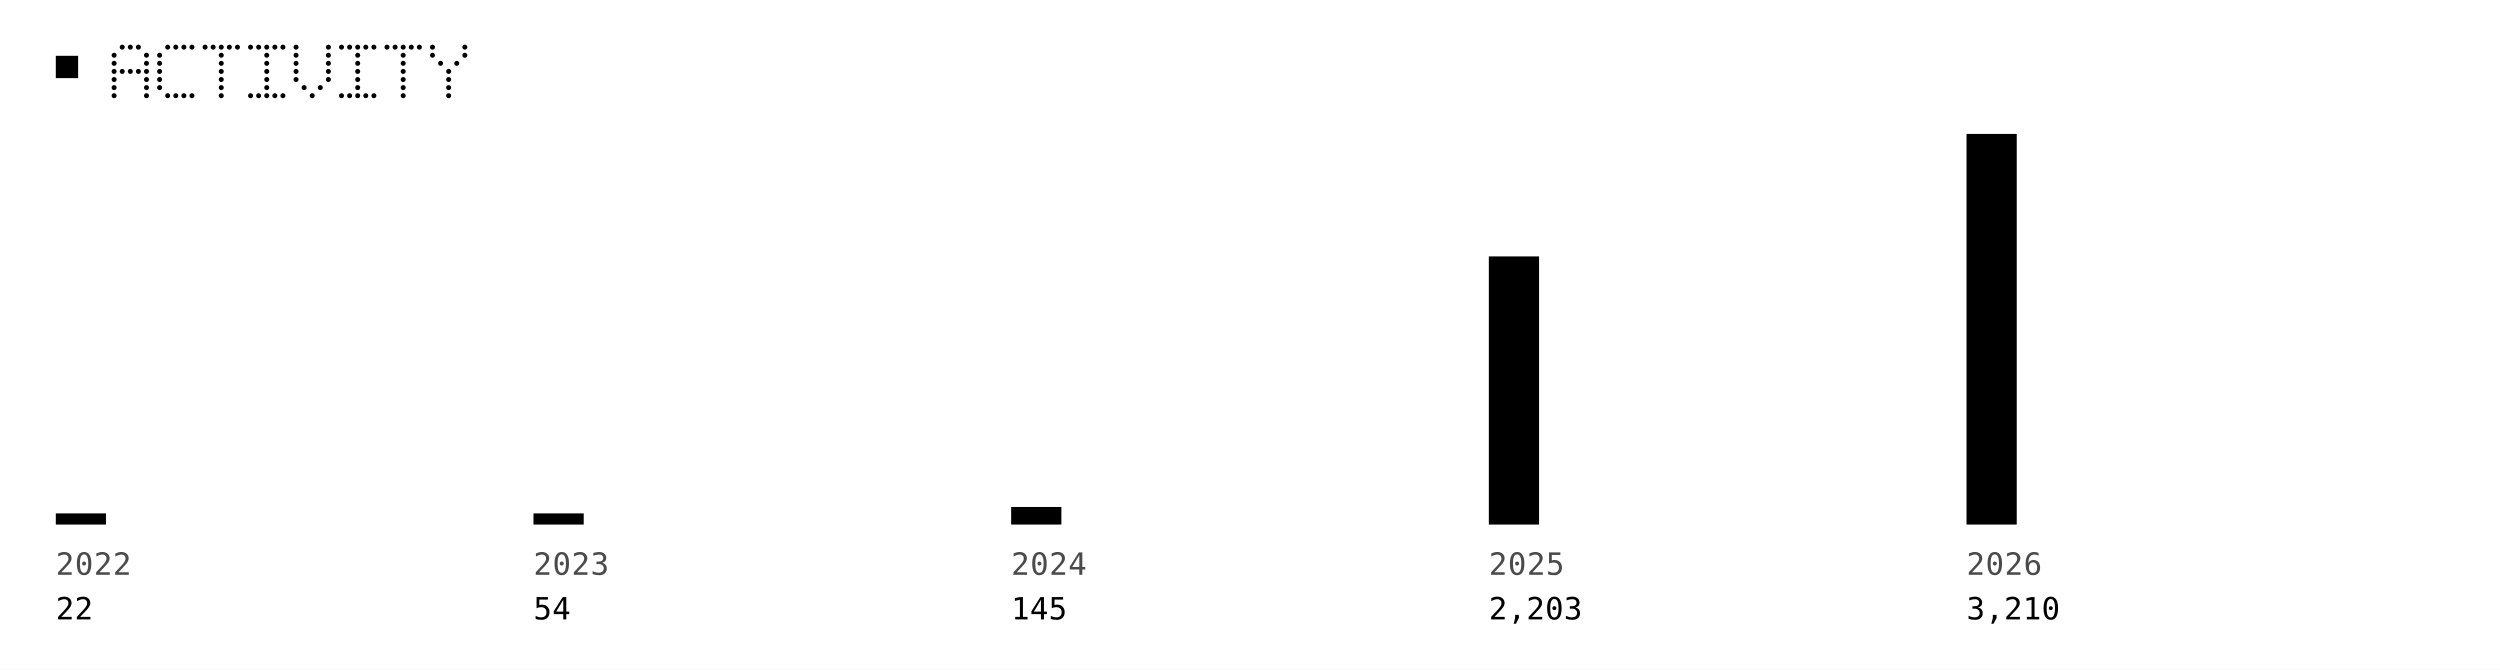
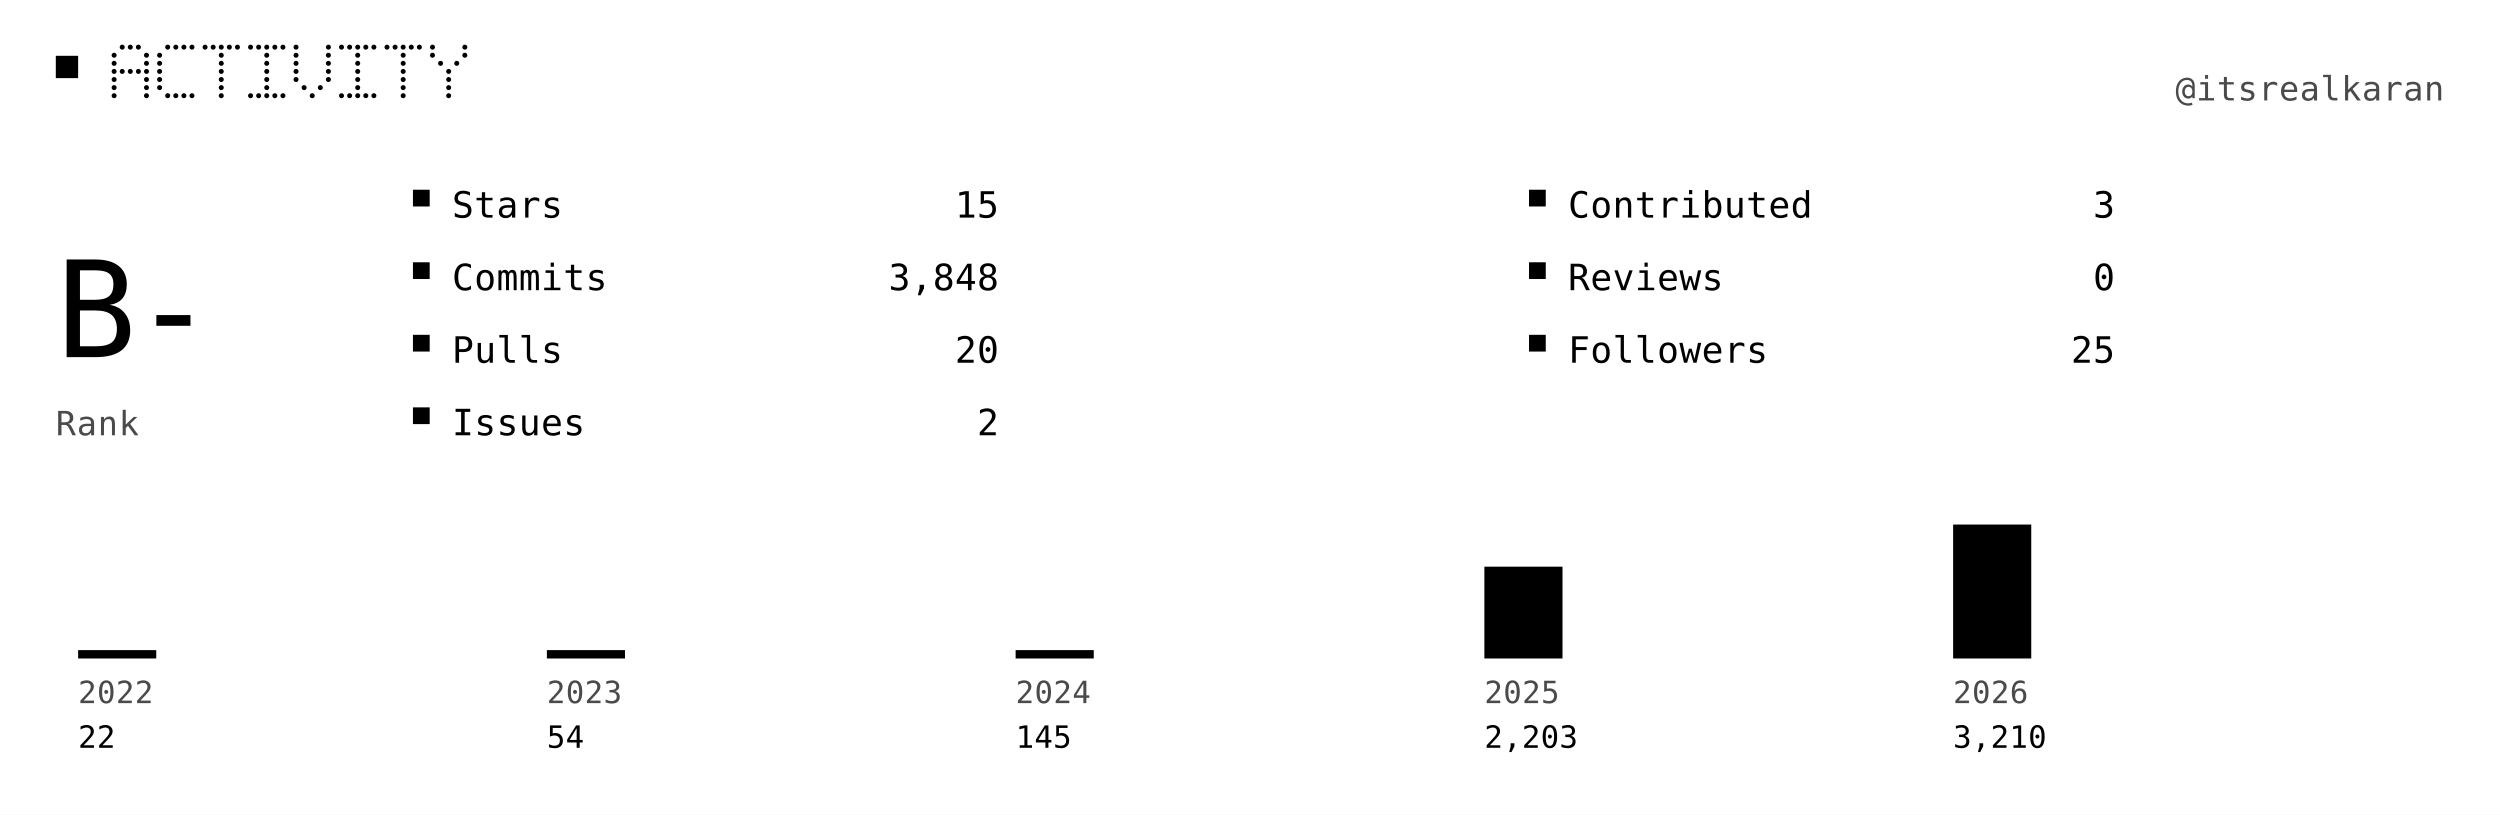
- <svg xmlns="http://www.w3.org/2000/svg" width="896" height="240" viewBox="0 0 896 240" role="img">
-   <rect width="896" height="240" fill="#FFFFFF" />
+ <svg xmlns="http://www.w3.org/2000/svg" width="896" height="292" viewBox="0 0 896 292" role="img">
+   <rect width="896" height="292" fill="#FFFFFF" />
  <rect x="20" y="20" width="8" height="8" fill="#000000" />
  <circle cx="43.8" cy="16.9" r="0.90" fill="#000000" />
  <circle cx="46.7" cy="16.9" r="0.90" fill="#000000" />
  <circle cx="49.6" cy="16.9" r="0.90" fill="#000000" />
  <circle cx="40.9" cy="19.8" r="0.90" fill="#000000" />
  <circle cx="52.5" cy="19.8" r="0.90" fill="#000000" />
  <circle cx="40.9" cy="22.7" r="0.90" fill="#000000" />
  <circle cx="52.5" cy="22.7" r="0.90" fill="#000000" />
  <circle cx="40.9" cy="25.6" r="0.90" fill="#000000" />
  <circle cx="43.8" cy="25.6" r="0.90" fill="#000000" />
  <circle cx="46.7" cy="25.6" r="0.90" fill="#000000" />
  <circle cx="49.6" cy="25.6" r="0.90" fill="#000000" />
  <circle cx="52.5" cy="25.6" r="0.90" fill="#000000" />
  <circle cx="40.9" cy="28.5" r="0.90" fill="#000000" />
  <circle cx="52.5" cy="28.5" r="0.90" fill="#000000" />
  <circle cx="40.9" cy="31.4" r="0.90" fill="#000000" />
  <circle cx="52.5" cy="31.4" r="0.90" fill="#000000" />
  <circle cx="40.9" cy="34.3" r="0.90" fill="#000000" />
  <circle cx="52.5" cy="34.3" r="0.90" fill="#000000" />
  <circle cx="60.1" cy="16.9" r="0.90" fill="#000000" />
  <circle cx="63.0" cy="16.9" r="0.90" fill="#000000" />
  <circle cx="65.9" cy="16.9" r="0.90" fill="#000000" />
  <circle cx="68.8" cy="16.9" r="0.90" fill="#000000" />
  <circle cx="57.2" cy="19.8" r="0.90" fill="#000000" />
  <circle cx="57.2" cy="22.7" r="0.90" fill="#000000" />
  <circle cx="57.2" cy="25.6" r="0.90" fill="#000000" />
  <circle cx="57.2" cy="28.5" r="0.90" fill="#000000" />
  <circle cx="57.2" cy="31.4" r="0.90" fill="#000000" />
  <circle cx="60.1" cy="34.3" r="0.90" fill="#000000" />
  <circle cx="63.0" cy="34.3" r="0.90" fill="#000000" />
  <circle cx="65.9" cy="34.3" r="0.90" fill="#000000" />
  <circle cx="68.8" cy="34.3" r="0.90" fill="#000000" />
  <circle cx="73.5" cy="16.9" r="0.90" fill="#000000" />
  <circle cx="76.4" cy="16.9" r="0.90" fill="#000000" />
  <circle cx="79.3" cy="16.9" r="0.90" fill="#000000" />
  <circle cx="82.2" cy="16.9" r="0.90" fill="#000000" />
  <circle cx="85.1" cy="16.9" r="0.90" fill="#000000" />
  <circle cx="79.3" cy="19.8" r="0.90" fill="#000000" />
  <circle cx="79.3" cy="22.7" r="0.90" fill="#000000" />
  <circle cx="79.3" cy="25.6" r="0.90" fill="#000000" />
  <circle cx="79.3" cy="28.5" r="0.90" fill="#000000" />
  <circle cx="79.3" cy="31.4" r="0.90" fill="#000000" />
  <circle cx="79.3" cy="34.3" r="0.90" fill="#000000" />
  <circle cx="89.8" cy="16.9" r="0.90" fill="#000000" />
  <circle cx="92.7" cy="16.9" r="0.90" fill="#000000" />
  <circle cx="95.6" cy="16.9" r="0.90" fill="#000000" />
  <circle cx="98.5" cy="16.9" r="0.90" fill="#000000" />
  <circle cx="101.4" cy="16.9" r="0.90" fill="#000000" />
  <circle cx="95.6" cy="19.8" r="0.90" fill="#000000" />
  <circle cx="95.6" cy="22.7" r="0.90" fill="#000000" />
  <circle cx="95.6" cy="25.6" r="0.90" fill="#000000" />
  <circle cx="95.6" cy="28.5" r="0.90" fill="#000000" />
  <circle cx="95.6" cy="31.4" r="0.90" fill="#000000" />
  <circle cx="89.8" cy="34.3" r="0.90" fill="#000000" />
  <circle cx="92.7" cy="34.3" r="0.90" fill="#000000" />
  <circle cx="95.6" cy="34.3" r="0.90" fill="#000000" />
  <circle cx="98.5" cy="34.3" r="0.90" fill="#000000" />
  <circle cx="101.4" cy="34.3" r="0.90" fill="#000000" />
  <circle cx="106.1" cy="16.9" r="0.90" fill="#000000" />
  <circle cx="117.7" cy="16.9" r="0.90" fill="#000000" />
  <circle cx="106.1" cy="19.8" r="0.90" fill="#000000" />
  <circle cx="117.7" cy="19.8" r="0.90" fill="#000000" />
  <circle cx="106.1" cy="22.7" r="0.90" fill="#000000" />
  <circle cx="117.7" cy="22.7" r="0.90" fill="#000000" />
  <circle cx="106.1" cy="25.6" r="0.90" fill="#000000" />
  <circle cx="117.7" cy="25.6" r="0.90" fill="#000000" />
  <circle cx="106.1" cy="28.5" r="0.90" fill="#000000" />
  <circle cx="117.7" cy="28.5" r="0.90" fill="#000000" />
  <circle cx="109.0" cy="31.4" r="0.90" fill="#000000" />
  <circle cx="114.8" cy="31.4" r="0.90" fill="#000000" />
  <circle cx="111.9" cy="34.3" r="0.90" fill="#000000" />
  <circle cx="122.4" cy="16.9" r="0.90" fill="#000000" />
  <circle cx="125.3" cy="16.9" r="0.90" fill="#000000" />
  <circle cx="128.2" cy="16.9" r="0.90" fill="#000000" />
  <circle cx="131.1" cy="16.9" r="0.90" fill="#000000" />
  <circle cx="134.0" cy="16.9" r="0.90" fill="#000000" />
  <circle cx="128.2" cy="19.8" r="0.90" fill="#000000" />
  <circle cx="128.2" cy="22.7" r="0.90" fill="#000000" />
  <circle cx="128.2" cy="25.6" r="0.90" fill="#000000" />
  <circle cx="128.2" cy="28.5" r="0.90" fill="#000000" />
  <circle cx="128.2" cy="31.4" r="0.90" fill="#000000" />
  <circle cx="122.4" cy="34.3" r="0.90" fill="#000000" />
  <circle cx="125.3" cy="34.3" r="0.90" fill="#000000" />
  <circle cx="128.2" cy="34.3" r="0.90" fill="#000000" />
  <circle cx="131.1" cy="34.3" r="0.90" fill="#000000" />
  <circle cx="134.0" cy="34.3" r="0.90" fill="#000000" />
  <circle cx="138.7" cy="16.9" r="0.90" fill="#000000" />
  <circle cx="141.6" cy="16.9" r="0.90" fill="#000000" />
  <circle cx="144.5" cy="16.9" r="0.90" fill="#000000" />
  <circle cx="147.4" cy="16.9" r="0.90" fill="#000000" />
  <circle cx="150.3" cy="16.9" r="0.90" fill="#000000" />
  <circle cx="144.5" cy="19.8" r="0.90" fill="#000000" />
  <circle cx="144.5" cy="22.7" r="0.90" fill="#000000" />
  <circle cx="144.5" cy="25.6" r="0.90" fill="#000000" />
  <circle cx="144.5" cy="28.5" r="0.90" fill="#000000" />
  <circle cx="144.5" cy="31.4" r="0.90" fill="#000000" />
  <circle cx="144.5" cy="34.3" r="0.90" fill="#000000" />
  <circle cx="155.0" cy="16.9" r="0.90" fill="#000000" />
  <circle cx="166.6" cy="16.9" r="0.90" fill="#000000" />
  <circle cx="155.0" cy="19.8" r="0.90" fill="#000000" />
  <circle cx="166.6" cy="19.8" r="0.90" fill="#000000" />
  <circle cx="157.9" cy="22.7" r="0.90" fill="#000000" />
  <circle cx="163.7" cy="22.7" r="0.90" fill="#000000" />
  <circle cx="160.8" cy="25.6" r="0.90" fill="#000000" />
  <circle cx="160.8" cy="28.5" r="0.90" fill="#000000" />
  <circle cx="160.8" cy="31.4" r="0.90" fill="#000000" />
  <circle cx="160.8" cy="34.3" r="0.90" fill="#000000" />
-   <rect x="20.0" y="184.0" width="18" height="4.0" fill="#000000" />
-   <text x="20.0" y="206" fill="#4A4A4A" font-family="ui-monospace, Geist Mono, monospace" font-size="11" letter-spacing="0.2" dominant-baseline="auto">2022</text>
-   <text x="20.0" y="222" fill="#000000" font-family="ui-monospace, Geist Mono, monospace" font-size="11" letter-spacing="0.1" dominant-baseline="auto">22</text>
-   <rect x="191.2" y="184.0" width="18" height="4.0" fill="#000000" />
-   <text x="191.2" y="206" fill="#4A4A4A" font-family="ui-monospace, Geist Mono, monospace" font-size="11" letter-spacing="0.2" dominant-baseline="auto">2023</text>
-   <text x="191.2" y="222" fill="#000000" font-family="ui-monospace, Geist Mono, monospace" font-size="11" letter-spacing="0.1" dominant-baseline="auto">54</text>
-   <rect x="362.4" y="181.7" width="18" height="6.3" fill="#000000" />
-   <text x="362.4" y="206" fill="#4A4A4A" font-family="ui-monospace, Geist Mono, monospace" font-size="11" letter-spacing="0.2" dominant-baseline="auto">2024</text>
-   <text x="362.4" y="222" fill="#000000" font-family="ui-monospace, Geist Mono, monospace" font-size="11" letter-spacing="0.1" dominant-baseline="auto">145</text>
-   <rect x="533.6" y="91.9" width="18" height="96.1" fill="#000000" />
-   <text x="533.6" y="206" fill="#4A4A4A" font-family="ui-monospace, Geist Mono, monospace" font-size="11" letter-spacing="0.2" dominant-baseline="auto">2025</text>
-   <text x="533.6" y="222" fill="#000000" font-family="ui-monospace, Geist Mono, monospace" font-size="11" letter-spacing="0.1" dominant-baseline="auto">2,203</text>
-   <rect x="704.8" y="48.0" width="18" height="140.0" fill="#000000" />
-   <text x="704.8" y="206" fill="#4A4A4A" font-family="ui-monospace, Geist Mono, monospace" font-size="11" letter-spacing="0.2" dominant-baseline="auto">2026</text>
-   <text x="704.8" y="222" fill="#000000" font-family="ui-monospace, Geist Mono, monospace" font-size="11" letter-spacing="0.1" dominant-baseline="auto">3,210</text>
+   <text x="876" y="36" fill="#4A4A4A" text-anchor="end" font-family="ui-monospace, Geist Mono, monospace" font-size="12" letter-spacing="0.2" dominant-baseline="auto">@itsrealkaran</text>
+   <text x="20" y="128" fill="#000000" text-anchor="start" font-family="ui-monospace, Geist Mono, monospace" font-size="48" letter-spacing="-1.2" dominant-baseline="auto">B-</text>
+   <text x="20" y="156" fill="#4A4A4A" text-anchor="start" font-family="ui-monospace, Geist Mono, monospace" font-size="12" letter-spacing="0.3" dominant-baseline="auto">Rank</text>
+   <rect x="148" y="68" width="6" height="6" fill="#000000" />
+   <text x="162" y="78" fill="#000000" text-anchor="start" font-family="ui-monospace, Geist Mono, monospace" font-size="13" letter-spacing="0.15" dominant-baseline="auto">Stars</text>
+   <text x="358" y="78" fill="#000000" text-anchor="end" font-family="ui-monospace, Geist Mono, monospace" font-size="13" letter-spacing="0.1" dominant-baseline="auto">15</text>
+   <rect x="148" y="94" width="6" height="6" fill="#000000" />
+   <text x="162" y="104" fill="#000000" text-anchor="start" font-family="ui-monospace, Geist Mono, monospace" font-size="13" letter-spacing="0.15" dominant-baseline="auto">Commits</text>
+   <text x="358" y="104" fill="#000000" text-anchor="end" font-family="ui-monospace, Geist Mono, monospace" font-size="13" letter-spacing="0.1" dominant-baseline="auto">3,848</text>
+   <rect x="148" y="120" width="6" height="6" fill="#000000" />
+   <text x="162" y="130" fill="#000000" text-anchor="start" font-family="ui-monospace, Geist Mono, monospace" font-size="13" letter-spacing="0.15" dominant-baseline="auto">Pulls</text>
+   <text x="358" y="130" fill="#000000" text-anchor="end" font-family="ui-monospace, Geist Mono, monospace" font-size="13" letter-spacing="0.1" dominant-baseline="auto">20</text>
+   <rect x="148" y="146" width="6" height="6" fill="#000000" />
+   <text x="162" y="156" fill="#000000" text-anchor="start" font-family="ui-monospace, Geist Mono, monospace" font-size="13" letter-spacing="0.15" dominant-baseline="auto">Issues</text>
+   <text x="358" y="156" fill="#000000" text-anchor="end" font-family="ui-monospace, Geist Mono, monospace" font-size="13" letter-spacing="0.1" dominant-baseline="auto">2</text>
+   <rect x="548" y="68" width="6" height="6" fill="#000000" />
+   <text x="562" y="78" fill="#000000" text-anchor="start" font-family="ui-monospace, Geist Mono, monospace" font-size="13" letter-spacing="0.15" dominant-baseline="auto">Contributed</text>
+   <text x="758" y="78" fill="#000000" text-anchor="end" font-family="ui-monospace, Geist Mono, monospace" font-size="13" letter-spacing="0.1" dominant-baseline="auto">3</text>
+   <rect x="548" y="94" width="6" height="6" fill="#000000" />
+   <text x="562" y="104" fill="#000000" text-anchor="start" font-family="ui-monospace, Geist Mono, monospace" font-size="13" letter-spacing="0.15" dominant-baseline="auto">Reviews</text>
+   <text x="758" y="104" fill="#000000" text-anchor="end" font-family="ui-monospace, Geist Mono, monospace" font-size="13" letter-spacing="0.1" dominant-baseline="auto">0</text>
+   <rect x="548" y="120" width="6" height="6" fill="#000000" />
+   <text x="562" y="130" fill="#000000" text-anchor="start" font-family="ui-monospace, Geist Mono, monospace" font-size="13" letter-spacing="0.15" dominant-baseline="auto">Followers</text>
+   <text x="758" y="130" fill="#000000" text-anchor="end" font-family="ui-monospace, Geist Mono, monospace" font-size="13" letter-spacing="0.1" dominant-baseline="auto">25</text>
+   <rect x="28.0" y="233.0" width="28" height="3.0" fill="#000000" />
+   <text x="28.0" y="252" fill="#4A4A4A" text-anchor="start" font-family="ui-monospace, Geist Mono, monospace" font-size="11" letter-spacing="0.15" dominant-baseline="auto">2022</text>
+   <text x="28.0" y="268" fill="#000000" text-anchor="start" font-family="ui-monospace, Geist Mono, monospace" font-size="11" letter-spacing="0.1" dominant-baseline="auto">22</text>
+   <rect x="196.0" y="233.0" width="28" height="3.0" fill="#000000" />
+   <text x="196.0" y="252" fill="#4A4A4A" text-anchor="start" font-family="ui-monospace, Geist Mono, monospace" font-size="11" letter-spacing="0.15" dominant-baseline="auto">2023</text>
+   <text x="196.0" y="268" fill="#000000" text-anchor="start" font-family="ui-monospace, Geist Mono, monospace" font-size="11" letter-spacing="0.1" dominant-baseline="auto">54</text>
+   <rect x="364.0" y="233.0" width="28" height="3.0" fill="#000000" />
+   <text x="364.0" y="252" fill="#4A4A4A" text-anchor="start" font-family="ui-monospace, Geist Mono, monospace" font-size="11" letter-spacing="0.15" dominant-baseline="auto">2024</text>
+   <text x="364.0" y="268" fill="#000000" text-anchor="start" font-family="ui-monospace, Geist Mono, monospace" font-size="11" letter-spacing="0.1" dominant-baseline="auto">145</text>
+   <rect x="532.0" y="203.1" width="28" height="32.9" fill="#000000" />
+   <text x="532.0" y="252" fill="#4A4A4A" text-anchor="start" font-family="ui-monospace, Geist Mono, monospace" font-size="11" letter-spacing="0.15" dominant-baseline="auto">2025</text>
+   <text x="532.0" y="268" fill="#000000" text-anchor="start" font-family="ui-monospace, Geist Mono, monospace" font-size="11" letter-spacing="0.1" dominant-baseline="auto">2,203</text>
+   <rect x="700.0" y="188.0" width="28" height="48.0" fill="#000000" />
+   <text x="700.0" y="252" fill="#4A4A4A" text-anchor="start" font-family="ui-monospace, Geist Mono, monospace" font-size="11" letter-spacing="0.15" dominant-baseline="auto">2026</text>
+   <text x="700.0" y="268" fill="#000000" text-anchor="start" font-family="ui-monospace, Geist Mono, monospace" font-size="11" letter-spacing="0.1" dominant-baseline="auto">3,210</text>
</svg>
